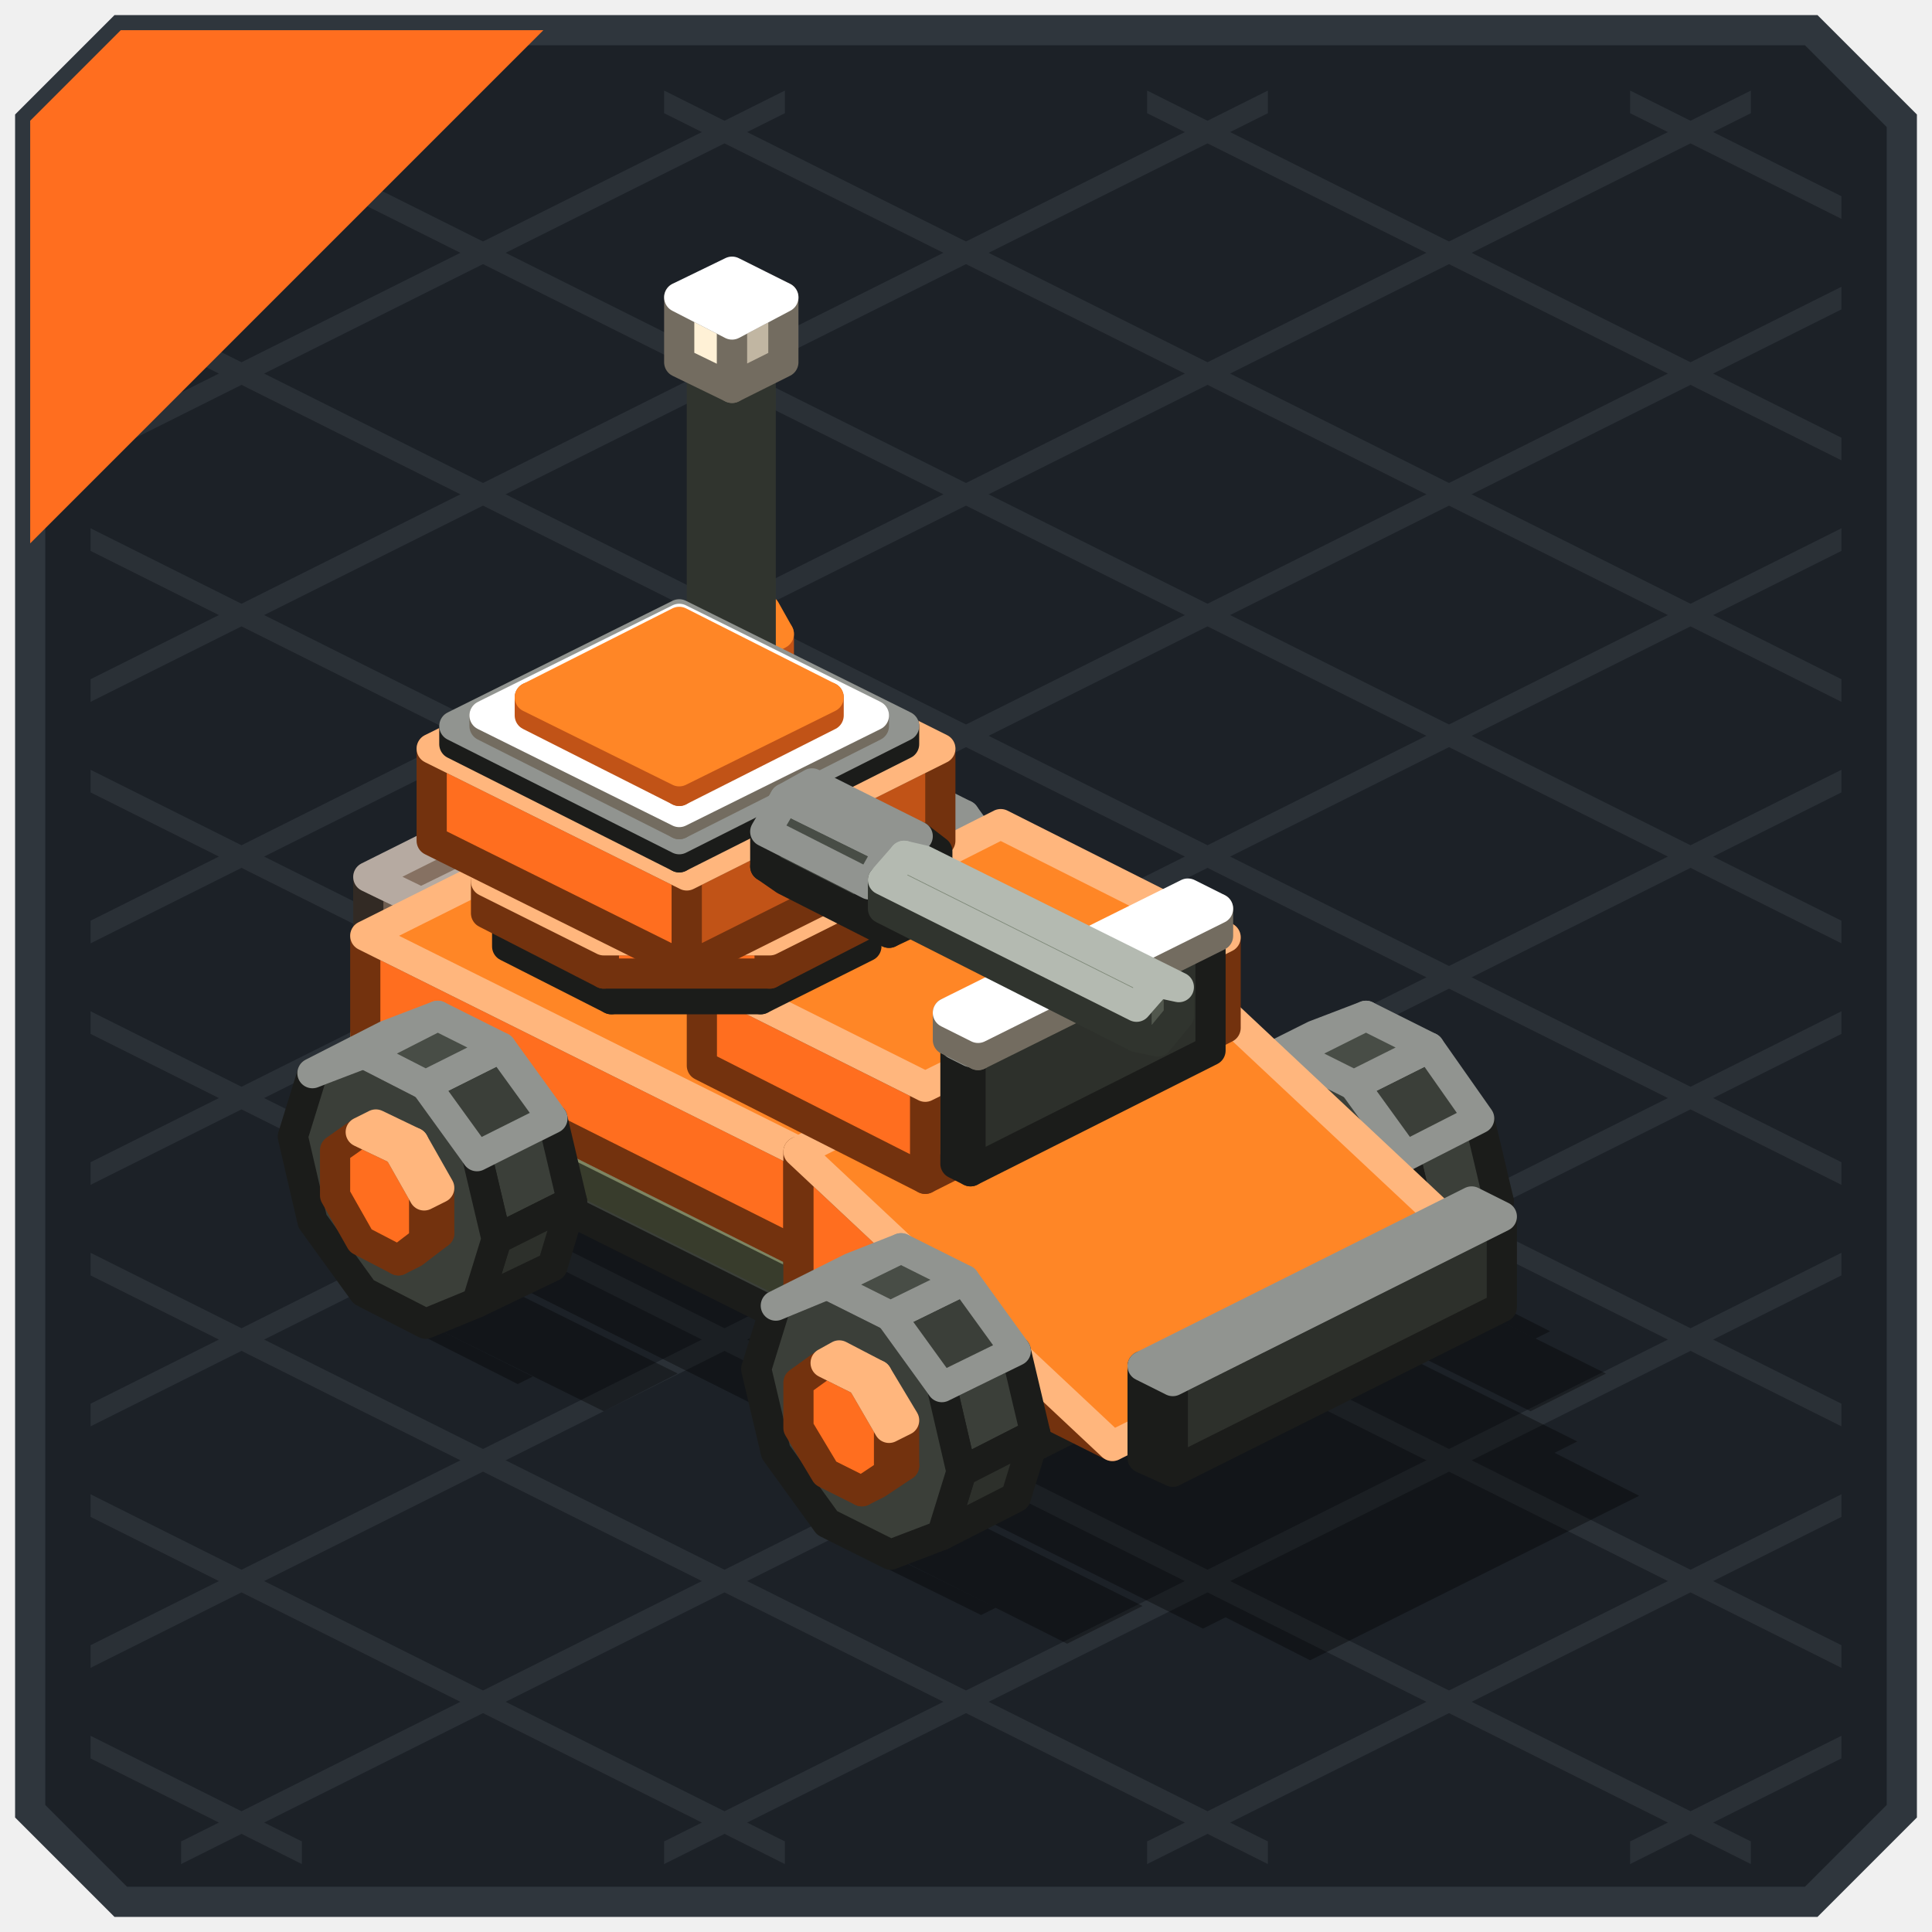
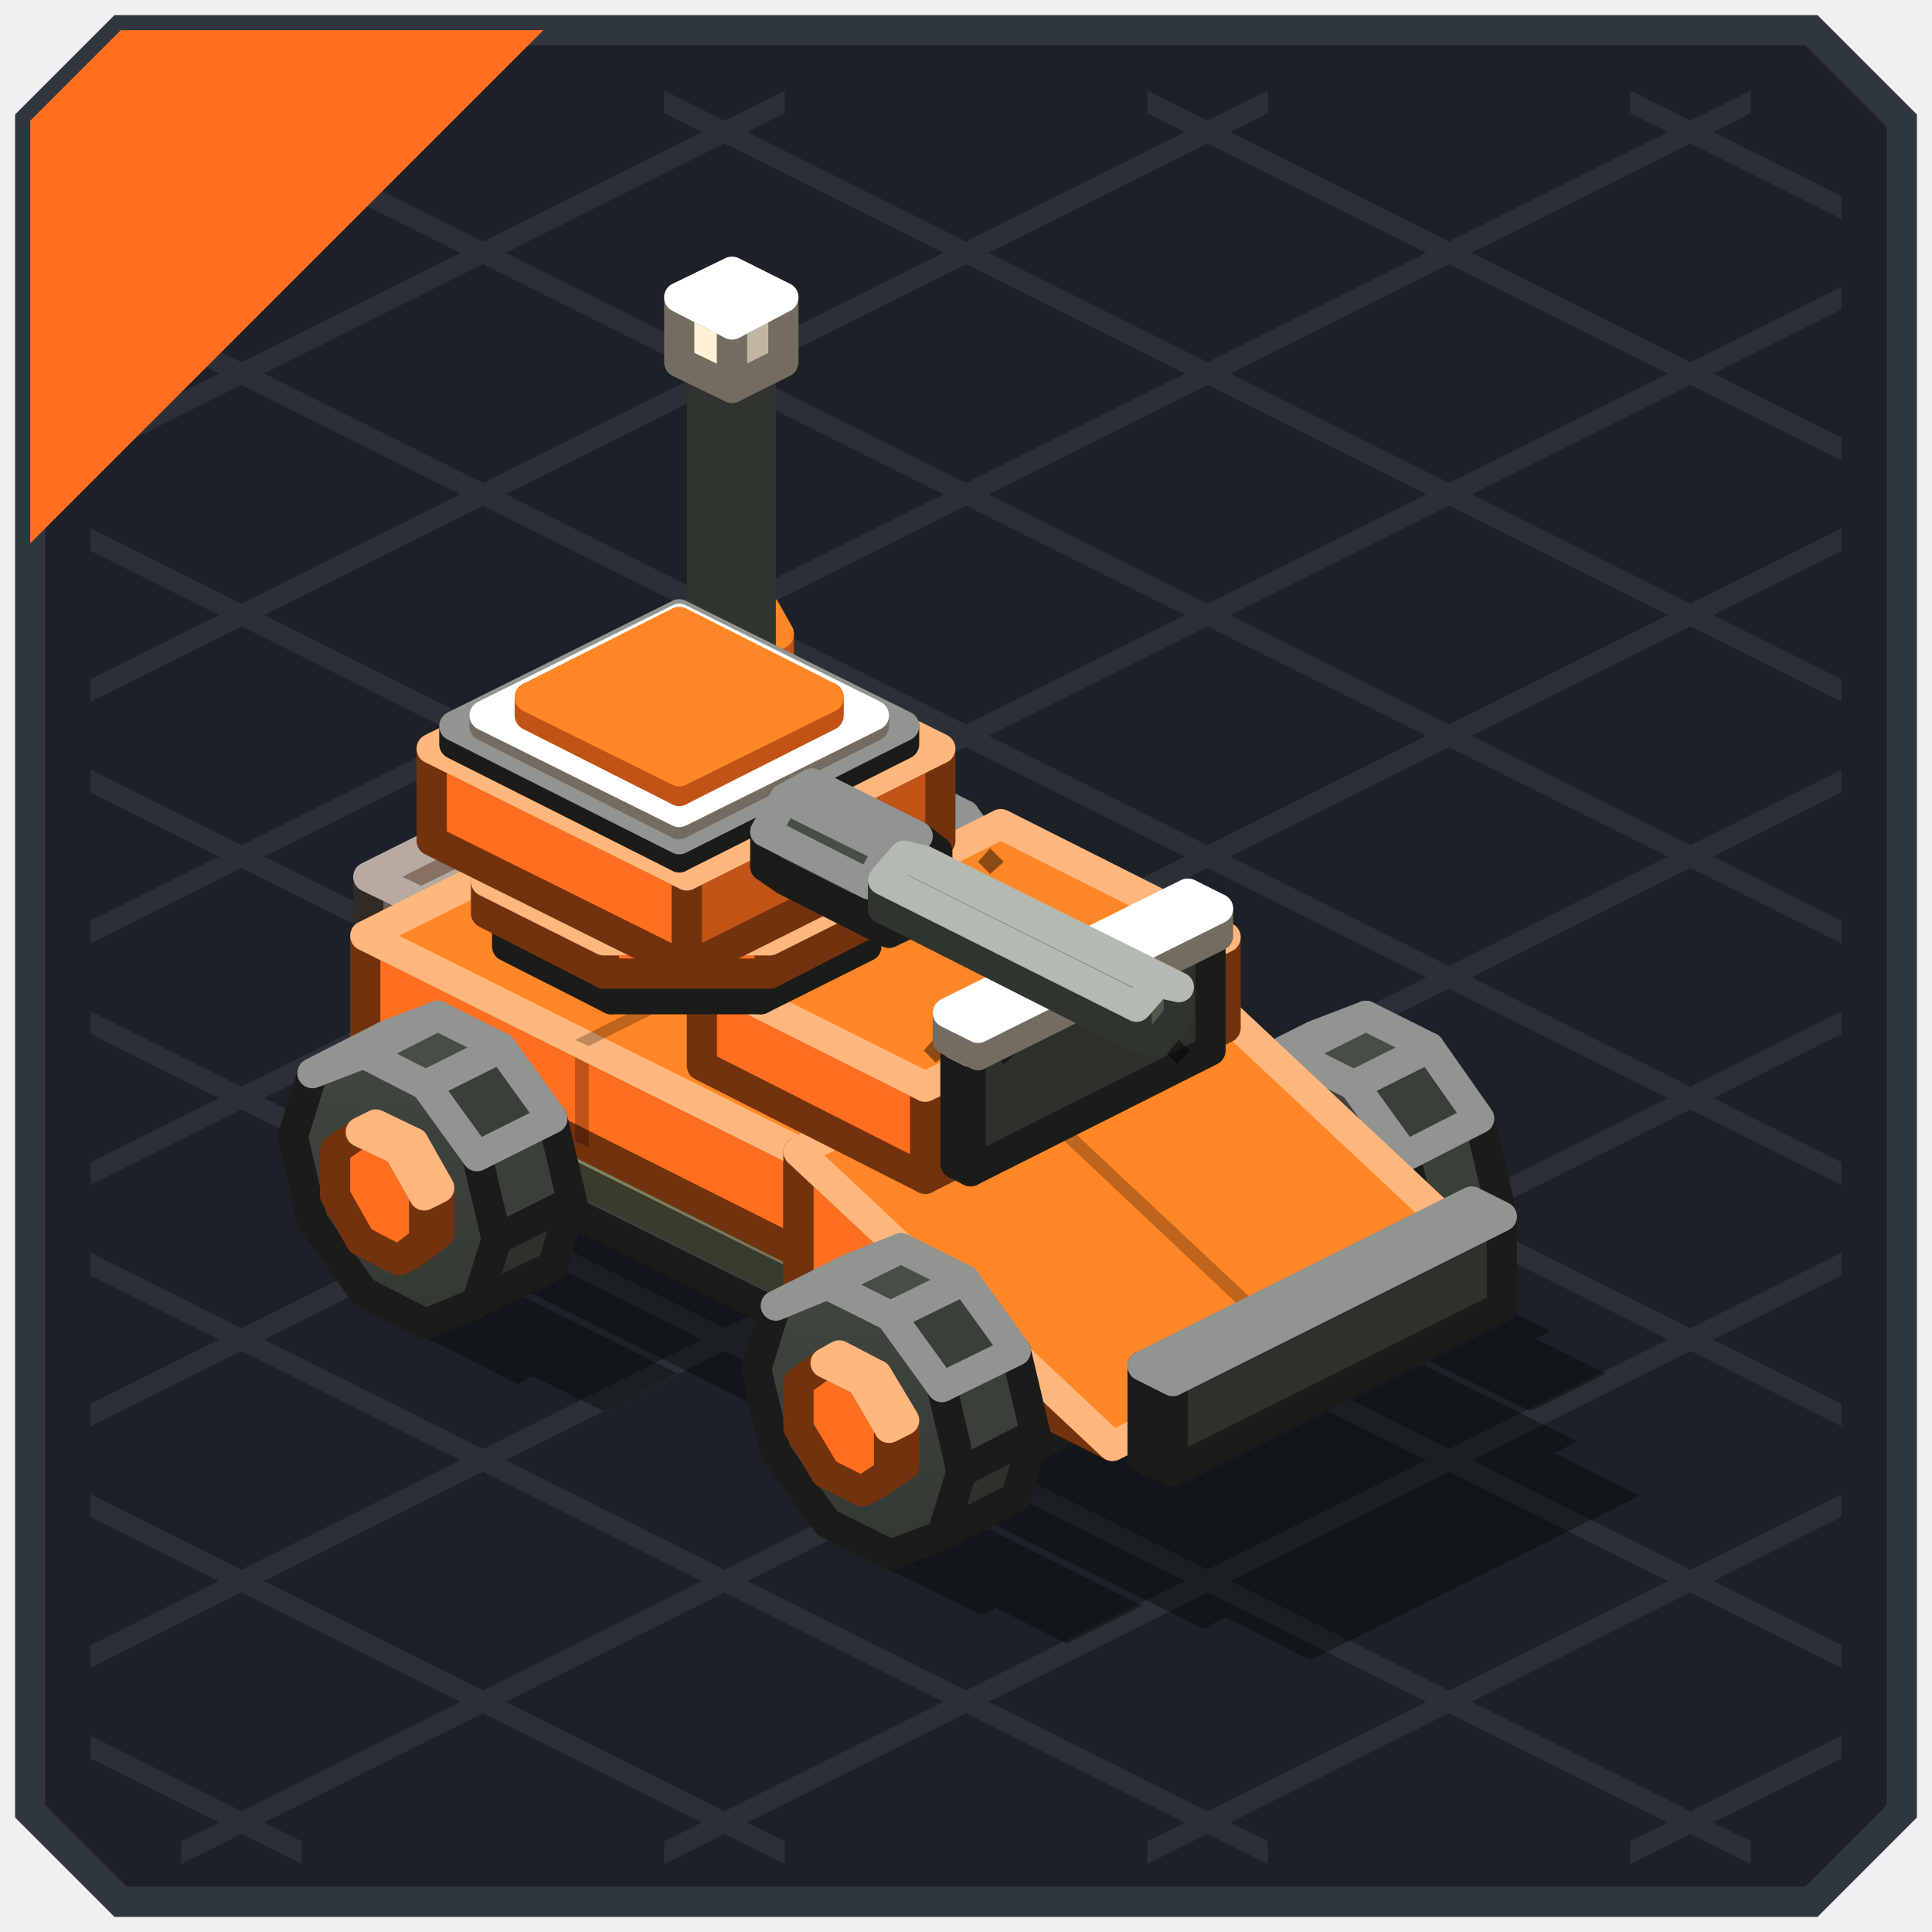
<svg xmlns="http://www.w3.org/2000/svg" width="128" height="128" viewBox="0 0 128 128">
+   <defs>
+     <linearGradient id="s0" x1="0" y1="0" x2="0" y2="1">
+       <stop offset="0" stop-color="#424640" />
+       <stop offset="1" stop-color="#343832" />
+     </linearGradient>
+     <linearGradient id="s1" x1="0" y1="0" x2="0" y2="1">
+       <stop offset="0" stop-color="#5A5F59" />
+       <stop offset="1" stop-color="#424640" />
+     </linearGradient>
+     <linearGradient id="s2" x1="0" y1="0" x2="0" y2="1">
+       <stop offset="0" stop-color="#8B946D" />
+       <stop offset="1" stop-color="#6E7556" />
+     </linearGradient>
+     <linearGradient id="s3" x1="0" y1="0" x2="0" y2="1">
+       <stop offset="0" stop-color="#A2AB86" />
+       <stop offset="1" stop-color="#8B946D" />
+     </linearGradient>
+     <linearGradient id="s4" x1="0" y1="0" x2="0" y2="1">
+       <stop offset="0" stop-color="#778071" />
+       <stop offset="1" stop-color="#5E655A" />
+     </linearGradient>
+     <linearGradient id="s5" x1="0" y1="0" x2="0" y2="1">
+       <stop offset="0" stop-color="#8F9889" />
+       <stop offset="1" stop-color="#778071" />
+     </linearGradient>
+   </defs>
  <g stroke-width="2">
    <polygon points="8,2 120,2 126,8 126,120 120,126 8,126 2,120 2,8" fill="#1C2127" stroke="#2F363D" />
  </g>
  <g>
    <polygon points="108,6 122,13 122,14.5 108,7.5" fill="#2A3036" />
    <polygon points="76,6 122,29 122,30.5 76,7.5" fill="#2A3036" />
    <polygon points="44,6 122,45 122,46.5 44,7.5" fill="#2A3036" />
    <polygon points="12,6 122,61 122,62.5 12,7.5" fill="#2A3036" />
    <polygon points="6,19 122,77 122,78.5 6,20.5" fill="#2A3036" />
    <polygon points="6,35 122,93 122,94.5 6,36.5" fill="#2A3036" />
    <polygon points="6,51 122,109 122,110.5 6,52.5" fill="#2A3036" />
    <polygon points="6,67 116,122 116,123.5 6,68.5" fill="#2A3036" />
    <polygon points="6,83 84,122 84,123.5 6,84.5" fill="#2A3036" />
    <polygon points="6,99 52,122 52,123.5 6,100.5" fill="#2A3036" />
    <polygon points="6,115 20,122 20,123.5 6,116.5" fill="#2A3036" />
    <polygon points="6,13 20,6 20,7.5 6,14.5" fill="#2A3036" />
    <polygon points="6,29 52,6 52,7.5 6,30.5" fill="#2A3036" />
    <polygon points="6,45 84,6 84,7.5 6,46.5" fill="#2A3036" />
    <polygon points="6,61 116,6 116,7.5 6,62.5" fill="#2A3036" />
    <polygon points="6,77 122,19 122,20.5 6,78.5" fill="#2A3036" />
    <polygon points="6,93 122,35 122,36.5 6,94.5" fill="#2A3036" />
    <polygon points="6,109 122,51 122,52.5 6,110.5" fill="#2A3036" />
    <polygon points="12,122 122,67 122,68.5 12,123.5" fill="#2A3036" />
    <polygon points="44,122 122,83 122,84.5 44,123.5" fill="#2A3036" />
    <polygon points="76,122 122,99 122,100.5 76,123.5" fill="#2A3036" />
    <polygon points="108,122 122,115 122,116.5 108,123.5" fill="#2A3036" />
  </g>
  <g>
    <polygon points="8,2 36,2 2,36 2,8" fill="#FF6E1F" />
  </g>
  <g opacity="0.35">
    <polygon points="58.3,67 75.7,75.7 70.7,78.2 53.4,69.5" fill="#000000" />
    <polygon points="27.6,82.4 44.9,91 40,93.5 22.6,84.9" fill="#000000" />
    <polygon points="89.1,82.4 106.4,91 101.4,93.5 84.1,84.9" fill="#000000" />
    <polygon points="58.3,97.7 75.7,106.4 70.7,108.9 53.4,100.2" fill="#000000" />
    <polygon points="94.8,84.2 102.7,88.2 101.7,88.7 93.8,84.7" fill="#000000" />
    <polygon points="58.1,102.6 66,106.5 65,107 57.1,103.1" fill="#000000" />
    <polygon points="64,68.9 71.9,72.8 70.9,73.3 63,69.4" fill="#000000" />
    <polygon points="27.3,87.2 35.3,91.2 34.3,91.7 26.4,87.7" fill="#000000" />
    <polygon points="51.7,71.6 94.5,93.1 74.7,103 31.9,81.6" fill="#000000" />
    <polygon points="54.9,70.7 85.2,85.9 60.4,98.3 30.1,83.1" fill="#000000" />
    <polygon points="56.5,71.5 89.6,88.1 64.8,100.5 31.7,83.9" fill="#000000" />
    <polygon points="83.6,85.1 104.5,95.5 79.7,107.9 58.9,97.5" fill="#000000" />
    <polygon points="102.7,96.1 108.6,99.1 86.8,110 80.9,107" fill="#000000" />
    <polygon points="78.2,84.9 97,94.3 77.2,104.2 58.4,94.8" fill="#000000" />
    <polygon points="91.1,93.3 97.2,96.4 81.4,104.3 75.2,101.2" fill="#000000" />
    <polygon points="95.7,95.6 98.9,97.2 83,105.1 79.9,103.6" fill="#000000" />
    <polygon points="47.6,71.1 56.6,75.6 51.7,78.1 42.7,73.5" fill="#000000" />
    <polygon points="35.7,77 44.7,81.5 39.8,84 30.8,79.5" fill="#000000" />
    <polygon points="59.8,74.5 61.8,74.7 79.6,83.7 80.1,84.6 78.7,85.4 76.8,85.1 58.9,76.2 58.4,75.2" fill="#000000" />
    <polygon points="64.3,76.3 67.4,76.7 69,77.5 69.8,79 67.5,80.2 64.4,79.8 62.8,79 62,77.4" fill="#000000" />
    <polygon points="78.2,82.6 84.4,85.8 81,87.5 74.7,84.4" fill="#000000" />
    <polygon points="52.4,78.4 62.3,78.4 70.9,82.7 70.9,87.6 63.9,91.1 54,91.1 45.5,86.8 45.5,81.9" fill="#000000" />
    <polygon points="53.4,78.5 64.5,78.5 73.7,83.1 73.7,88.6 65.9,92.5 54.8,92.5 45.6,87.9 45.6,82.4" fill="#000000" />
    <polygon points="60.3,77.4 81.2,87.8 64.3,96.3 43.5,85.9" fill="#000000" />
    <polygon points="63.8,80.2 79.5,88 64.6,95.4 49,87.6" fill="#000000" />
    <polygon points="64.6,81.6 78,88.2 65.1,94.7 51.7,88" fill="#000000" />
    <polygon points="65.1,83.3 75.8,88.6 65.9,93.6 55.2,88.2" fill="#000000" />
    <polygon points="69.7,89.6 72.1,89.5 80.5,93.7 80.2,94.9 78.4,95.8 76,95.9 67.6,91.7 67.9,90.5" fill="#000000" />
    <polygon points="76.2,93.8 78.2,93.4 96.3,102.5 95.6,103.5 93.6,103.9 75.5,94.8" fill="#000000" />
  </g>
  <g stroke-width="2" stroke-linejoin="round">
    <polygon points="65.8,60.4 65.8,63.4 64.8,63.9 64.8,60.9" fill="#C15317" stroke="#73320E" />
    <polygon points="65.8,63.4 64.1,64.6 63.1,65.1 64.8,63.9" fill="#C15317" stroke="#73320E" />
    <polygon points="63.1,57.8 64.8,60.9 64.8,63.9 63.1,65.1 60.6,63.9 58.9,60.9 58.9,57.9 60.6,56.6" fill="#FF6E1F" stroke="#73320E" />
    <polygon points="64.1,57.4 65.8,60.4 64.8,60.9 63.1,57.8" fill="#FF6E1F" stroke="#FFB67D" />
    <polygon points="61.6,56.1 64.1,57.4 63.1,57.8 60.6,56.6" fill="#FF8626" stroke="#FFB67D" />
    <polygon points="67.3,58.7 68.6,64.3 63.7,66.7 62.4,61.2" fill="#3B3F39" stroke="#1B1C1A" />
    <polygon points="68.6,64.3 67.3,68.5 62.4,71 63.7,66.7" fill="#2D302B" stroke="#1B1C1A" />
-     <polygon points="59,56.5 62.4,61.2 63.7,66.7 62.4,71 59,72.3 54.8,70.2 51.4,65.5 50.1,60 51.4,55.7 54.8,54.4" fill="#3B3F39" stroke="#1B1C1A" />
+     <polygon points="59,56.5 62.4,61.2 63.7,66.7 62.4,71 59,72.3 54.8,70.2 51.4,65.5 50.1,60 51.4,55.7 54.8,54.4" fill="url(#s0)" stroke="#1B1C1A" />
    <polygon points="63.9,54 67.3,58.7 62.4,61.2 59,56.5" fill="#3B3F39" stroke="#919490" />
    <polygon points="56.4,53.3 59.7,51.9 54.8,54.4 51.4,55.7" fill="#484D46" stroke="#919490" />
    <polygon points="59.7,51.9 63.9,54 59,56.5 54.8,54.4" fill="#484D46" stroke="#919490" />
    <polygon points="39.8,62.4 36.3,60.7 36.3,52.2 39.8,53.9" fill="#6E5D50" stroke="#322A24" />
    <polygon points="44.7,59.9 39.8,62.4 39.8,53.9 44.7,51.4" fill="#53463C" stroke="#322A24" />
    <polygon points="39.8,53.9 36.3,52.2 41.3,49.7 44.7,51.4" fill="#867162" stroke="#B6AAA1" />
    <polygon points="27.9,68.3 24.4,66.6 24.4,58.1 27.9,59.8" fill="#6E5D50" stroke="#322A24" />
    <polygon points="32.8,65.9 27.9,68.3 27.9,59.8 32.8,57.4" fill="#53463C" stroke="#322A24" />
    <polygon points="27.9,59.8 24.4,58.1 29.4,55.6 32.8,57.4" fill="#867162" stroke="#B6AAA1" />
    <polygon points="96.5,75.7 96.5,78.7 95.5,79.2 95.5,76.2" fill="#C15317" stroke="#73320E" />
    <polygon points="96.5,78.7 94.8,80 93.8,80.5 95.5,79.2" fill="#C15317" stroke="#73320E" />
    <polygon points="93.8,73.2 95.5,76.2 95.5,79.2 93.8,80.5 91.3,79.3 89.6,76.3 89.6,73.2 91.3,72" fill="#FF6E1F" stroke="#73320E" />
    <polygon points="94.8,72.7 96.5,75.7 95.5,76.2 93.8,73.2" fill="#FF6E1F" stroke="#FFB67D" />
    <polygon points="92.3,71.5 94.8,72.7 93.8,73.2 91.3,72" fill="#FF8626" stroke="#FFB67D" />
    <polygon points="98,74.1 99.3,79.6 94.4,82.1 93.1,76.6" fill="#3B3F39" stroke="#1B1C1A" />
    <polygon points="99.3,79.6 98,83.9 93.1,86.3 94.4,82.1" fill="#2D302B" stroke="#1B1C1A" />
-     <polygon points="89.7,71.9 93.1,76.6 94.4,82.1 93.1,86.3 89.7,87.7 85.5,85.6 82.1,80.9 80.8,75.3 82.1,71.1 85.5,69.8" fill="#3B3F39" stroke="#1B1C1A" />
+     <polygon points="89.7,71.9 93.1,76.6 94.4,82.1 93.1,86.3 89.7,87.7 85.5,85.6 82.1,80.9 80.8,75.3 82.1,71.1 85.5,69.8" fill="url(#s0)" stroke="#1B1C1A" />
    <polygon points="94.7,69.4 98,74.1 93.1,76.6 89.7,71.9" fill="#3B3F39" stroke="#919490" />
    <polygon points="87.1,68.6 90.5,67.3 85.5,69.8 82.1,71.1" fill="#484D46" stroke="#919490" />
    <polygon points="90.5,67.3 94.7,69.4 89.7,71.9 85.5,69.8" fill="#484D46" stroke="#919490" />
-     <polygon points="68.8,95.7 29.1,75.9 29.1,71.1 68.8,90.9" fill="#3B3F39" stroke="#1B1C1A" />
+     <polygon points="68.8,95.7 29.1,75.9 29.1,71.1 68.8,90.9" fill="url(#s0)" stroke="#1B1C1A" />
    <polygon points="88.6,85.8 68.8,95.7 68.8,90.9 88.6,81" fill="#2D302B" stroke="#1B1C1A" />
-     <polygon points="68.8,90.9 29.1,71.1 49,61.1 88.6,81" fill="#484D46" stroke="#919490" />
-     <polygon points="52.9,85.4 24.2,71.1 24.2,68.6 52.9,83" fill="#7D8562" stroke="#383C2C" />
+     <polygon points="68.8,90.9 29.1,71.1 49,61.1 88.6,81" fill="url(#s1)" stroke="#919490" />
+     <polygon points="56,84.5 55.1,84.1 75,74.2 75.8,74.6" fill="#000000" fill-opacity="0.25" />
+     <polygon points="42.8,77.9 41.9,77.5 61.8,67.5 62.6,68" fill="#000000" fill-opacity="0.25" />
+     <polygon points="68.8,90.5 56.4,84.3 75.4,74.8 87.8,81" fill="#000000" fill-opacity="0.06" />
+     <polygon points="52.9,85.4 24.2,71.1 24.2,68.6 52.9,83" fill="url(#s2)" stroke="#383C2C" />
    <polygon points="77.7,73 52.9,85.4 52.9,83 77.7,70.6" fill="#5F654A" stroke="#383C2C" />
-     <polygon points="52.9,83 24.2,68.6 49,56.2 77.7,70.6" fill="#98A278" stroke="#C1C7AE" />
+     <polygon points="52.9,83 24.2,68.6 49,56.2 77.7,70.6" fill="url(#s3)" stroke="#C1C7AE" />
+     <polygon points="39,76 38.1,75.6 62.9,63.2 63.7,63.6" fill="#000000" fill-opacity="0.25" />
+     <polygon points="64.9,77 36.1,62.6 37,62.2 65.7,76.6" fill="#000000" fill-opacity="0.25" />
+     <polygon points="65.3,76.4 51.8,69.6 63.3,63.8 76.9,70.6" fill="#000000" fill-opacity="0.06" />
+     <polygon points="38.5,75.4 25,68.6 36.6,62.9 50.1,69.6" fill="#FFFFFF" fill-opacity="0.06" />
+     <polygon points="50.9,69.2 37.4,62.4 49,56.7 62.5,63.4" fill="#000000" fill-opacity="0.06" />
    <polygon points="52.9,83 24.2,68.6 24.2,62 52.9,76.3" fill="#FF6E1F" stroke="#73320E" />
+     <polygon points="39,76 38.1,75.6 38.1,68.9 39,69.3" fill="#000000" fill-opacity="0.25" />
    <polygon points="77.7,70.6 52.9,83 52.9,76.3 77.7,63.9" fill="#C15317" stroke="#73320E" />
+     <polygon points="65.7,76.6 64.9,77 64.9,70.3 65.7,69.9" fill="#000000" fill-opacity="0.25" />
    <polygon points="52.9,76.3 24.2,62 49,49.6 77.7,63.9" fill="#FF8626" stroke="#FFB67D" />
+     <polygon points="39,69.3 38.1,68.9 62.9,56.5 63.7,57" fill="#000000" fill-opacity="0.25" />
+     <polygon points="64.9,70.3 36.1,56 37,55.6 65.7,69.9" fill="#000000" fill-opacity="0.25" />
    <polygon points="49.3,45.6 46.2,45.2 46.2,42.7 49.3,43.2" fill="#FF6E1F" stroke="#C15317" />
    <polygon points="46.2,45.2 45.3,43.6 45.3,41.2 46.2,42.7" fill="#FF6E1F" stroke="#C15317" />
    <polygon points="51.6,44.4 49.3,45.6 49.3,43.2 51.6,42" fill="#C15317" stroke="#C15317" />
    <polygon points="49.3,43.2 46.2,42.7 45.3,41.2 47.6,40 50.7,40.4 51.6,42" fill="#FF8626" stroke="#FF8626" />
    <polygon points="49,52.3 47,52 47,24.7 49,25" fill="#6B7366" stroke="#30342E" />
    <polygon points="47,52 46.5,51 46.5,23.7 47,24.7" fill="#6B7366" stroke="#30342E" />
    <polygon points="50.4,51.6 49,52.3 49,25 50.4,24.2" fill="#51574D" stroke="#30342E" />
    <polygon points="49,25 47,24.7 46.5,23.7 47.9,23 49.9,23.3 50.4,24.2" fill="#828C7C" stroke="#B4BAB1" />
    <polygon points="48.5,25.7 45,24 45,19.7 48.5,21.5" fill="#FFF1D6" stroke="#736C60" />
    <polygon points="51.9,24 48.5,25.7 48.5,21.5 51.9,19.7" fill="#C1B6A2" stroke="#736C60" />
    <polygon points="48.5,21.5 45,19.7 48.5,18 51.9,19.7" fill="#FFFFFF" stroke="#FFFFFF" />
    <polygon points="36.6,74.1 37.9,79.6 32.9,82.1 31.6,76.6" fill="#3B3F39" stroke="#1B1C1A" />
    <polygon points="37.9,79.6 36.6,83.9 31.6,86.3 32.9,82.1" fill="#2D302B" stroke="#1B1C1A" />
-     <polygon points="28.2,71.9 31.6,76.6 32.9,82.1 31.6,86.3 28.2,87.7 24.1,85.6 20.7,80.9 19.4,75.3 20.7,71.1 24.1,69.8" fill="#3B3F39" stroke="#1B1C1A" />
+     <polygon points="28.2,71.9 31.6,76.6 32.9,82.1 31.6,86.3 28.2,87.7 24.1,85.6 20.7,80.9 19.4,75.3 20.7,71.1 24.1,69.8" fill="url(#s0)" stroke="#1B1C1A" />
    <polygon points="33.2,69.4 36.6,74.1 31.6,76.6 28.2,71.9" fill="#3B3F39" stroke="#919490" />
    <polygon points="25.6,68.6 29,67.3 24.1,69.8 20.7,71.1" fill="#484D46" stroke="#919490" />
    <polygon points="29,67.3 33.2,69.4 28.2,71.9 24.1,69.8" fill="#484D46" stroke="#919490" />
    <polygon points="29.1,78.7 29.1,81.7 28.1,82.2 28.1,79.2" fill="#C15317" stroke="#73320E" />
    <polygon points="29.1,81.7 27.4,83 26.4,83.5 28.1,82.2" fill="#C15317" stroke="#73320E" />
    <polygon points="26.4,76.2 28.1,79.2 28.1,82.2 26.4,83.5 23.9,82.2 22.2,79.2 22.2,76.2 23.9,75" fill="#FF6E1F" stroke="#73320E" />
    <polygon points="27.4,75.7 29.1,78.7 28.1,79.2 26.4,76.2" fill="#FF6E1F" stroke="#FFB67D" />
    <polygon points="24.9,74.5 27.4,75.7 26.4,76.2 23.9,75" fill="#FF8626" stroke="#FFB67D" />
    <polygon points="73.7,95.8 52.9,85.4 52.9,76.3" fill="#FF6E1F" stroke="#73320E" />
    <polygon points="73.7,95.8 52.9,76.3 77.7,63.9 98.5,83.4" fill="#FF8626" stroke="#FFB67D" />
+     <polygon points="85.7,89.9 64.9,70.3 65.7,69.9 86.5,89.4" fill="#000000" fill-opacity="0.25" />
    <polygon points="61.3,78.1 46.5,70.6 46.5,64.6 61.3,72" fill="#FF6E1F" stroke="#73320E" />
    <polygon points="81.2,68.1 61.3,78.1 61.3,72 81.2,62.1" fill="#C15317" stroke="#73320E" />
    <polygon points="61.3,72 46.5,64.6 66.3,54.6 81.2,62.1" fill="#FF8626" stroke="#FFB67D" />
+     <polygon points="61.2,69.6 62,68.7 62.9,69.6 62,70.4" fill="#000000" fill-opacity="0.45" />
+     <polygon points="64.8,57.1 65.6,56.2 66.5,57.1 65.6,57.9" fill="#000000" fill-opacity="0.45" />
    <polygon points="64.3,77.6 63.3,77.1 63.3,69.2 64.3,69.7" fill="#3B3F39" stroke="#1B1C1A" />
    <polygon points="80.2,69.6 64.3,77.6 64.3,69.7 80.2,61.7" fill="#2D302B" stroke="#1B1C1A" />
+     <polygon points="77.1,69.6 78,68.8 78.8,69.6 78,70.5" fill="#000000" fill-opacity="0.45" />
+     <polygon points="65.7,69.7 66.5,68.8 67.4,69.7 66.5,70.5" fill="#000000" fill-opacity="0.45" />
    <polygon points="64.3,69.7 63.3,69.2 79.2,61.2 80.2,61.7" fill="#484D46" stroke="#919490" />
    <polygon points="64.8,69.9 62.8,68.9 62.8,67.1 64.8,68.1" fill="#FFF1D6" stroke="#736C60" />
    <polygon points="80.7,62 64.8,69.9 64.8,68.1 80.7,60.2" fill="#C1B6A2" stroke="#736C60" />
    <polygon points="64.8,68.1 62.8,67.1 78.7,59.2 80.7,60.2" fill="#FFFFFF" stroke="#FFFFFF" />
    <polygon points="77.7,97.5 75.7,96.6 75.7,90.5 77.7,91.5" fill="#3B3F39" stroke="#1B1C1A" />
    <polygon points="99.5,86.6 77.7,97.5 77.7,91.5 99.5,80.6" fill="#2D302B" stroke="#1B1C1A" />
-     <polygon points="77.7,91.5 75.7,90.5 97.5,79.6 99.5,80.6" fill="#484D46" stroke="#919490" />
+     <polygon points="77.7,91.5 75.7,90.5 97.5,79.6 99.5,80.6" fill="url(#s1)" stroke="#919490" />
    <polygon points="67.3,89.5 68.6,95 63.7,97.5 62.4,91.9" fill="#3B3F39" stroke="#1B1C1A" />
    <polygon points="68.6,95 67.3,99.2 62.4,101.7 63.7,97.5" fill="#2D302B" stroke="#1B1C1A" />
-     <polygon points="59,87.2 62.4,91.9 63.7,97.5 62.4,101.7 59,103 54.8,100.9 51.4,96.2 50.1,90.7 51.4,86.5 54.8,85.1" fill="#3B3F39" stroke="#1B1C1A" />
+     <polygon points="59,87.2 62.4,91.9 63.7,97.5 62.4,101.7 59,103 54.8,100.9 51.4,96.2 50.1,90.7 51.4,86.5 54.8,85.1" fill="url(#s0)" stroke="#1B1C1A" />
    <polygon points="63.9,84.8 67.3,89.5 62.4,91.9 59,87.2" fill="#3B3F39" stroke="#919490" />
    <polygon points="56.4,84 59.7,82.7 54.8,85.1 51.4,86.5" fill="#484D46" stroke="#919490" />
    <polygon points="59.7,82.7 63.9,84.8 59,87.2 54.8,85.1" fill="#484D46" stroke="#919490" />
    <polygon points="59.9,94.1 59.9,97.1 58.9,97.6 58.9,94.6" fill="#C15317" stroke="#73320E" />
    <polygon points="59.9,97.1 58.1,98.3 57.1,98.8 58.9,97.6" fill="#C15317" stroke="#73320E" />
    <polygon points="57.1,91.5 58.9,94.6 58.9,97.6 57.1,98.8 54.7,97.6 52.9,94.6 52.9,91.6 54.7,90.3" fill="#FF6E1F" stroke="#73320E" />
    <polygon points="58.1,91.1 59.9,94.1 58.9,94.6 57.1,91.5" fill="#FF6E1F" stroke="#FFB67D" />
    <polygon points="55.6,89.8 58.1,91.1 57.1,91.5 54.7,90.3" fill="#FF8626" stroke="#FFB67D" />
    <polygon points="50.4,66.2 40.5,66.2 40.5,63.7 50.4,63.7" fill="#3B3F39" stroke="#1B1C1A" />
    <polygon points="40.5,66.2 33.6,62.7 33.6,60.3 40.5,63.7" fill="#3B3F39" stroke="#1B1C1A" />
    <polygon points="57.4,62.7 50.4,66.2 50.4,63.7 57.4,60.3" fill="#2D302B" stroke="#1B1C1A" />
-     <polygon points="50.4,63.7 40.5,63.7 33.6,60.3 33.6,55.3 40.5,51.8 50.4,51.8 57.4,55.3 57.4,60.3" fill="#484D46" stroke="#919490" />
+     <polygon points="50.4,63.7 40.5,63.7 33.6,60.3 33.6,55.3 40.5,51.8 50.4,51.8 57.4,55.3 57.4,60.3" fill="url(#s1)" stroke="#919490" />
    <polygon points="51,64.5 40,64.5 40,62.3 51,62.3" fill="#FF6E1F" stroke="#73320E" />
    <polygon points="40,64.5 32.2,60.5 32.2,58.4 40,62.3" fill="#FF6E1F" stroke="#73320E" />
    <polygon points="58.8,60.5 51,64.5 51,62.3 58.8,58.4" fill="#C15317" stroke="#73320E" />
    <polygon points="51,62.3 40,62.3 32.2,58.4 32.2,52.9 40,49 51,49 58.8,52.9 58.8,58.4" fill="#FF8626" stroke="#FFB67D" />
    <polygon points="45.5,64.1 28.6,55.7 28.6,49.6 45.5,58" fill="#FF6E1F" stroke="#73320E" />
    <polygon points="62.3,55.7 45.5,64.1 45.5,58 62.3,49.6" fill="#C15317" stroke="#73320E" />
    <polygon points="45.5,58 28.6,49.6 45.5,41.2 62.3,49.6" fill="#FF8626" stroke="#FFB67D" />
+     <polygon points="56.8,49.6 57.6,48.7 58.5,49.6 57.6,50.4" fill="#000000" fill-opacity="0.45" />
+     <polygon points="32.5,49.6 33.3,48.7 34.2,49.6 33.3,50.4" fill="#000000" fill-opacity="0.45" />
    <polygon points="45,56.8 30.1,49.3 30.1,48.1 45,55.6" fill="#3B3F39" stroke="#1B1C1A" />
    <polygon points="59.9,49.3 45,56.8 45,55.6 59.9,48.1" fill="#2D302B" stroke="#1B1C1A" />
-     <polygon points="45,55.6 30.1,48.1 45,40.7 59.9,48.1" fill="#484D46" stroke="#919490" />
+     <polygon points="45,55.6 30.1,48.1 45,40.7 59.9,48.1" fill="url(#s1)" stroke="#919490" />
+     <polygon points="54.8,48.1 55.7,47.3 56.5,48.1 55.7,49" fill="#000000" fill-opacity="0.45" />
+     <polygon points="33.4,48.1 34.3,47.3 35.1,48.1 34.3,49" fill="#000000" fill-opacity="0.45" />
    <polygon points="45,54.6 32.1,48.1 32.1,47.4 45,53.8" fill="#FFF1D6" stroke="#736C60" />
    <polygon points="57.9,48.1 45,54.6 45,53.8 57.9,47.4" fill="#C1B6A2" stroke="#736C60" />
    <polygon points="45,53.8 32.1,47.4 45,41 57.9,47.4" fill="#FFFFFF" stroke="#FFFFFF" />
    <polygon points="45,52.4 35.1,47.4 35.1,46.2 45,51.1" fill="#FF6E1F" stroke="#C15317" />
    <polygon points="54.9,47.4 45,52.4 45,51.1 54.9,46.2" fill="#C15317" stroke="#C15317" />
    <polygon points="45,51.1 35.1,46.2 45,41.2 54.9,46.2" fill="#FF8626" stroke="#FF8626" />
    <polygon points="52,58.3 50.7,57.4 57.6,60.9 58.9,61.8" fill="#2D302B" stroke="#1B1C1A" />
    <polygon points="50.7,57.4 50.7,55.1 57.6,58.6 57.6,60.9" fill="#3B3F39" stroke="#1B1C1A" />
    <polygon points="57.6,58.6 58.9,56.3 60.8,55.4 62.1,56.4 62.1,58.6 60.8,60.9 58.9,61.8 57.6,60.9" fill="#2D302B" stroke="#1B1C1A" />
    <polygon points="50.7,55.1 52,52.9 58.9,56.3 57.6,58.6" fill="#484D46" stroke="#919490" />
    <polygon points="52,52.9 53.8,51.9 60.8,55.4 58.9,56.3" fill="#484D46" stroke="#919490" />
-     <polygon points="58.5,60.2 58.5,58.3 75.3,66.7 75.3,68.7" fill="#6B7366" stroke="#30342E" />
+     <polygon points="58.5,60.2 58.5,58.3 75.3,66.7 75.3,68.7" fill="url(#s4)" stroke="#30342E" />
    <polygon points="75.3,66.7 76.7,65.1 78.1,65.4 78.1,67.3 76.7,69 75.3,68.7" fill="#51574D" stroke="#30342E" />
-     <polygon points="58.5,58.3 59.9,56.7 76.7,65.1 75.3,66.7" fill="#828C7C" stroke="#B4BAB1" />
+     <polygon points="58.5,58.3 59.9,56.7 76.7,65.1 75.3,66.7" fill="url(#s5)" stroke="#B4BAB1" />
    <polygon points="59.9,56.7 61.2,57 78.1,65.4 76.7,65.1" fill="#6B7366" stroke="#B4BAB1" />
  </g>
</svg>
